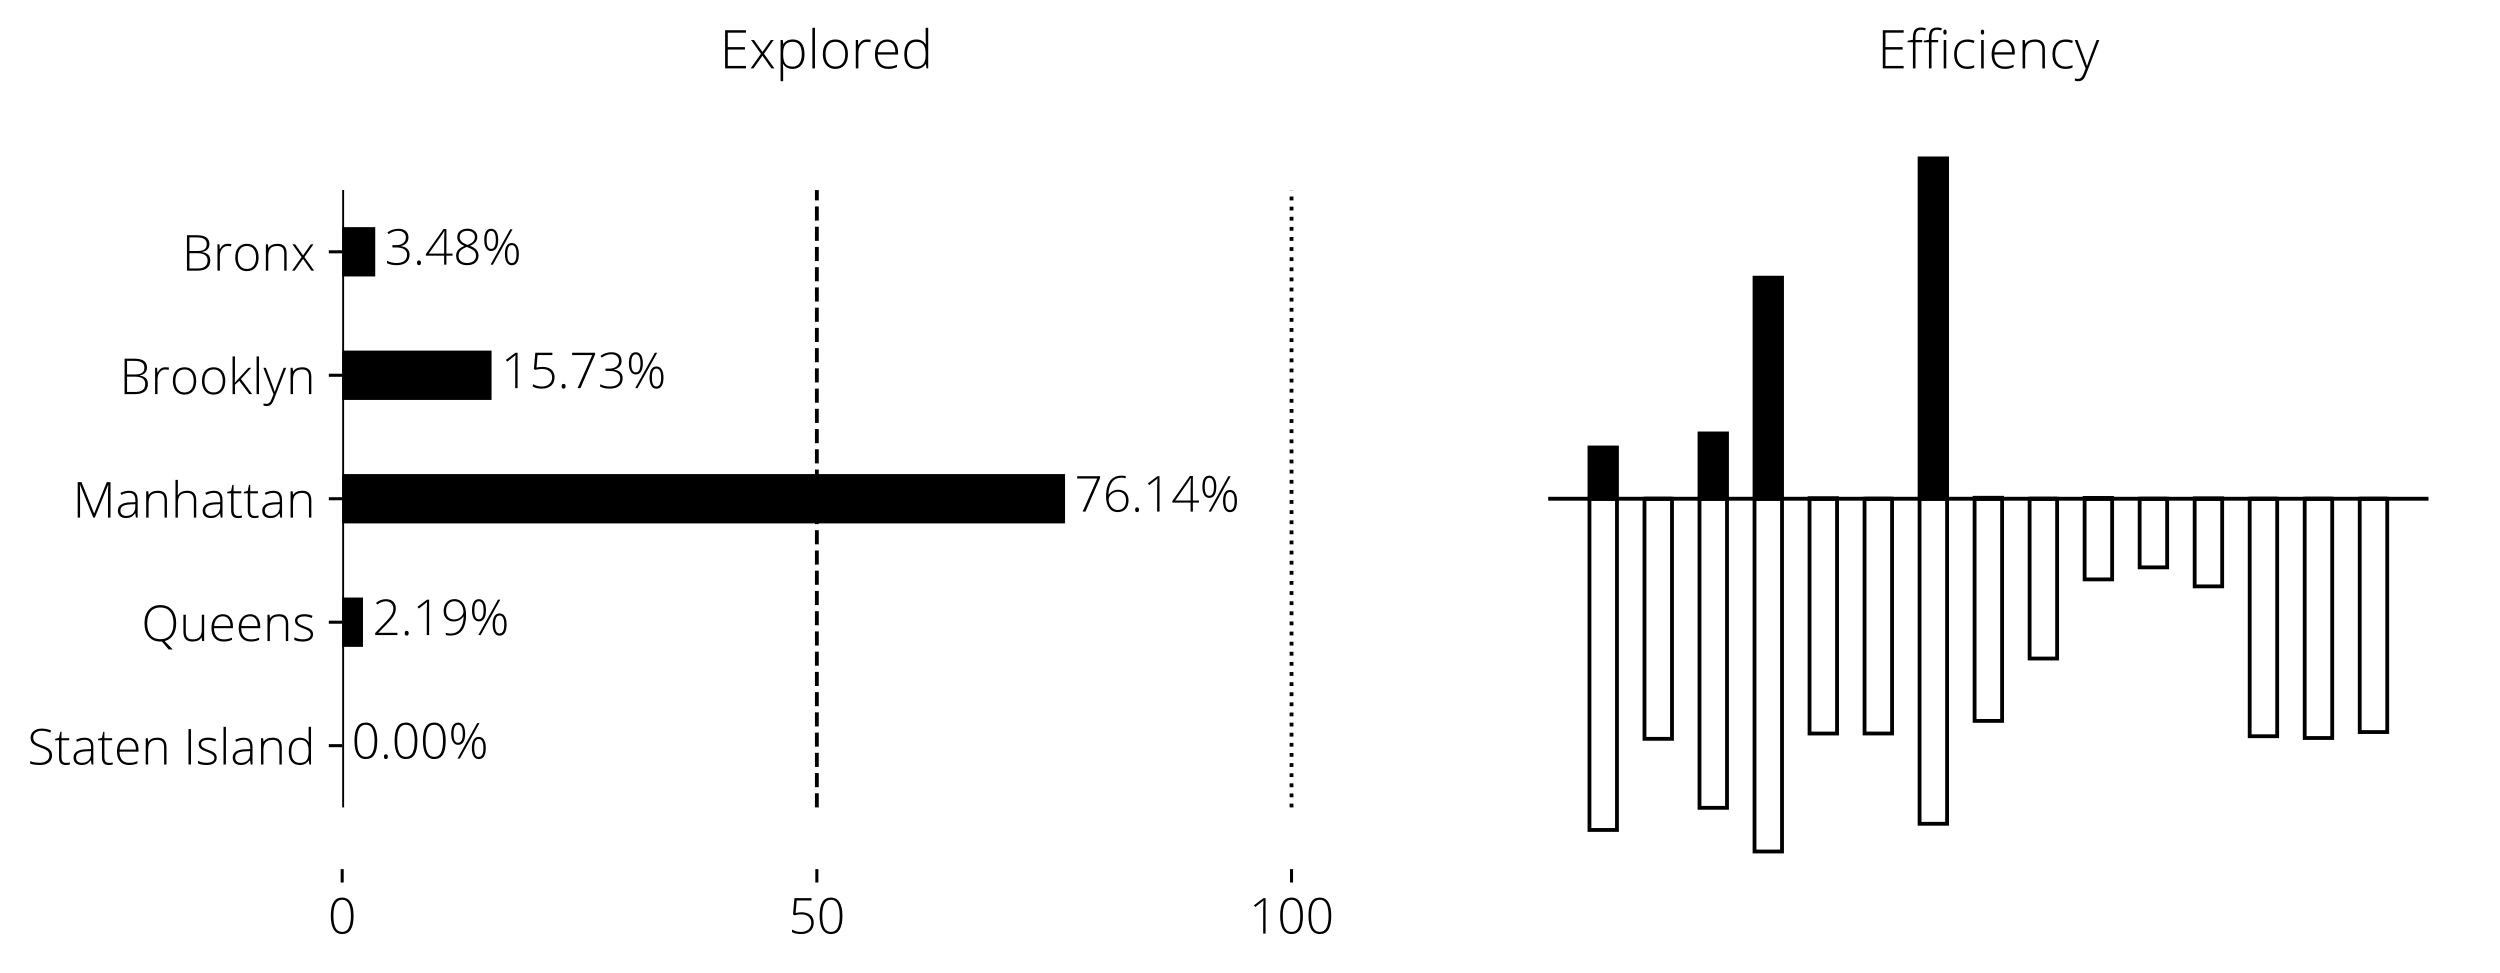
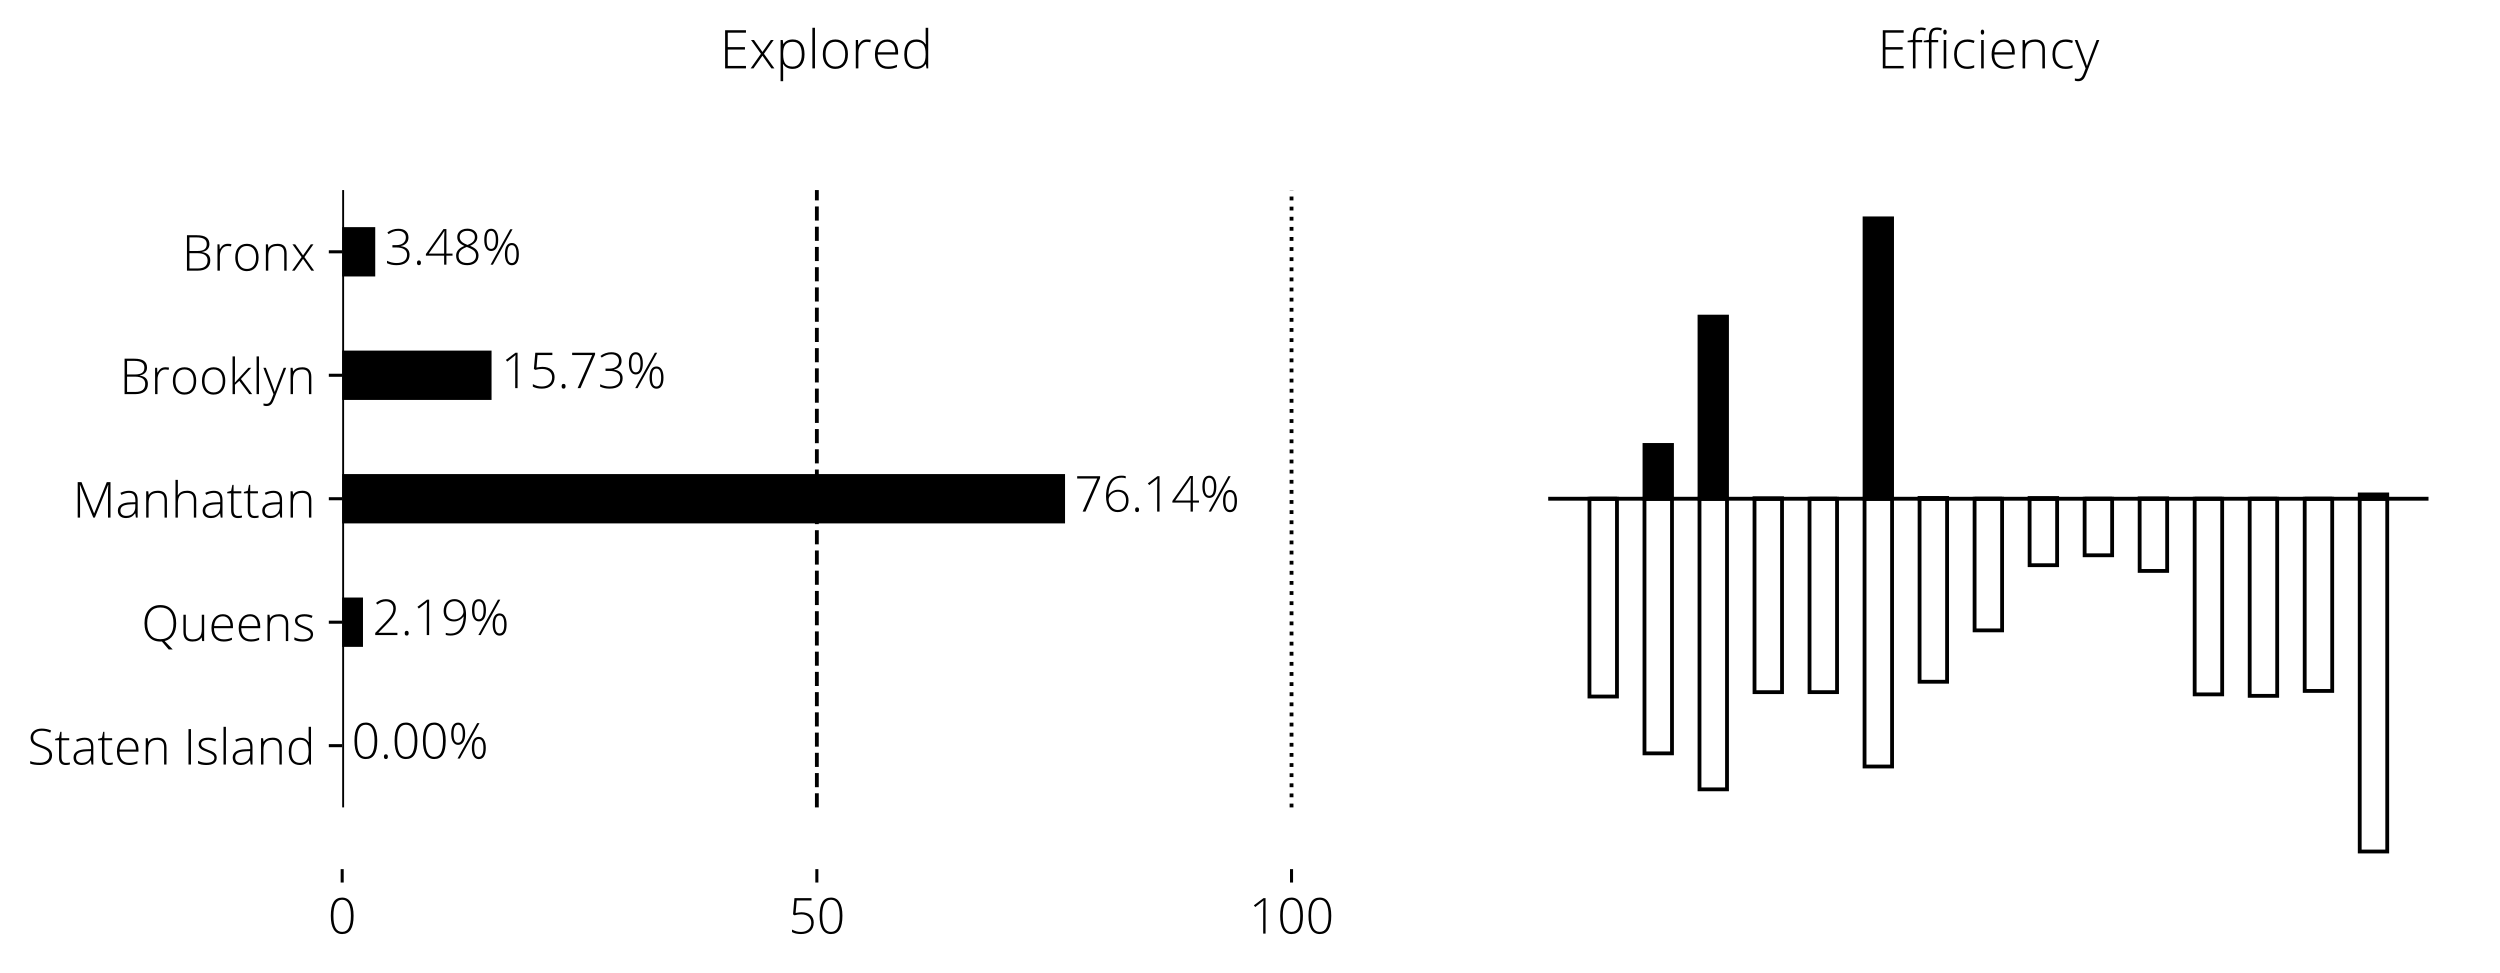
<svg xmlns="http://www.w3.org/2000/svg" xmlns:xlink="http://www.w3.org/1999/xlink" width="654.828pt" height="254.856pt" viewBox="0 0 654.828 254.856" version="1.1">
  <defs>
    <style type="text/css">*{stroke-linejoin: round; stroke-linecap: butt}</style>
  </defs>
  <g id="figure_1">
    <g id="patch_1">
      <path d="M 0 254.856  L 654.828 254.856  L 654.828 0  L 0 0  z " style="fill: #ffffff" />
    </g>
    <g id="axes_1">
      <g id="patch_2">
        <path d="M 89.628 227.654  L 343.265 227.654  L 343.265 33.614  L 89.628 33.614  L 89.628 227.654  z " style="fill: none" />
      </g>
      <g id="patch_3">
-         <path d="M 89.628 201.782  L 89.628 201.782  L 89.628 188.846  L 89.628 188.846  z " clip-path="url(#pf33e9f6928)" />
+         <path d="M 89.628 201.782  L 89.628 201.782  L 89.628 188.846  L 89.628 188.846  z " clip-path="url(#p5cb4df5dbe)" />
      </g>
      <g id="patch_4">
-         <path d="M 89.628 169.442  L 95.077 169.442  L 95.077 156.506  L 89.628 156.506  z " clip-path="url(#pf33e9f6928)" />
+         <path d="M 89.628 169.442  L 95.077 169.442  L 95.077 156.506  L 89.628 156.506  z " clip-path="url(#p5cb4df5dbe)" />
      </g>
      <g id="patch_5">
-         <path d="M 89.628 137.102  L 278.967 137.102  L 278.967 124.166  L 89.628 124.166  z " clip-path="url(#pf33e9f6928)" />
+         <path d="M 89.628 137.102  L 278.967 137.102  L 278.967 124.166  L 89.628 124.166  z " clip-path="url(#p5cb4df5dbe)" />
      </g>
      <g id="patch_6">
-         <path d="M 89.628 104.762  L 128.753 104.762  L 128.753 91.826  L 89.628 91.826  z " clip-path="url(#pf33e9f6928)" />
+         <path d="M 89.628 104.762  L 128.753 104.762  L 128.753 91.826  L 89.628 91.826  z " clip-path="url(#p5cb4df5dbe)" />
      </g>
      <g id="patch_7">
-         <path d="M 89.628 72.422  L 98.287 72.422  L 98.287 59.486  L 89.628 59.486  z " clip-path="url(#pf33e9f6928)" />
+         <path d="M 89.628 72.422  L 98.287 72.422  L 98.287 59.486  L 89.628 59.486  z " clip-path="url(#p5cb4df5dbe)" />
      </g>
      <g id="matplotlib.axis_1">
        <g id="xtick_1">
          <g id="line2d_1">
            <defs>
-               <path id="m679744598c" d="M 0 0  L 0 3.5  " style="stroke: #000000; stroke-width: 0.8" />
+               <path id="md387c7b7ed" d="M 0 0  L 0 3.5  " style="stroke: #000000; stroke-width: 0.8" />
            </defs>
            <g>
-               <use xlink:href="#m679744598c" x="89.628" y="227.654" style="stroke: #000000; stroke-width: 0.8" />
+               <use xlink:href="#md387c7b7ed" x="89.628" y="227.654" style="stroke: #000000; stroke-width: 0.8" />
            </g>
          </g>
          <g id="text_1">
            <g transform="translate(85.91836 244.5322) scale(0.13 -0.13)">
              <defs>
                <path id="OpenSans-Light-30" d="M 3297 2297  Q 3297 1094 2930 515  Q 2563 -63 1819 -63  Q 1103 -63 731 532  Q 359 1128 359 2297  Q 359 3491 720 4066  Q 1081 4641 1819 4641  Q 2541 4641 2919 4045  Q 3297 3450 3297 2297  z M 697 2297  Q 697 1234 975 726  Q 1253 219 1819 219  Q 2409 219 2679 744  Q 2950 1269 2950 2297  Q 2950 3309 2679 3834  Q 2409 4359 1819 4359  Q 1228 4359 962 3834  Q 697 3309 697 2297  z " transform="scale(0.015625)" />
              </defs>
              <use xlink:href="#OpenSans-Light-30" />
            </g>
          </g>
        </g>
        <g id="xtick_2">
          <g id="line2d_2">
            <g>
-               <use xlink:href="#m679744598c" x="213.96" y="227.654" style="stroke: #000000; stroke-width: 0.8" />
+               <use xlink:href="#md387c7b7ed" x="213.96" y="227.654" style="stroke: #000000; stroke-width: 0.8" />
            </g>
          </g>
          <g id="text_2">
            <g transform="translate(206.5398 244.5322) scale(0.13 -0.13)">
              <defs>
                <path id="OpenSans-Light-35" d="M 1678 2747  Q 2409 2747 2829 2394  Q 3250 2041 3250 1422  Q 3250 719 2812 328  Q 2375 -63 1606 -63  Q 1266 -63 959 4  Q 653 72 447 197  L 447 519  Q 784 347 1046 280  Q 1309 213 1606 213  Q 2206 213 2568 530  Q 2931 847 2931 1388  Q 2931 1897 2578 2187  Q 2225 2478 1619 2478  Q 1213 2478 769 2356  L 581 2478  L 763 4569  L 2963 4569  L 2963 4269  L 1056 4269  L 916 2656  Q 1403 2747 1678 2747  z " transform="scale(0.015625)" />
              </defs>
              <use xlink:href="#OpenSans-Light-35" />
              <use xlink:href="#OpenSans-Light-30" x="57.08" />
            </g>
          </g>
        </g>
        <g id="xtick_3">
          <g id="line2d_3">
            <g>
-               <use xlink:href="#m679744598c" x="338.292" y="227.654" style="stroke: #000000; stroke-width: 0.8" />
+               <use xlink:href="#md387c7b7ed" x="338.292" y="227.654" style="stroke: #000000; stroke-width: 0.8" />
            </g>
          </g>
          <g id="text_3">
            <g transform="translate(327.1613 244.5322) scale(0.13 -0.13)">
              <defs>
                <path id="OpenSans-Light-31" d="M 2131 0  L 1825 0  L 1825 3328  Q 1825 3781 1863 4269  Q 1816 4222 1766 4178  Q 1716 4134 800 3419  L 622 3641  L 1863 4569  L 2131 4569  L 2131 0  z " transform="scale(0.015625)" />
              </defs>
              <use xlink:href="#OpenSans-Light-31" />
              <use xlink:href="#OpenSans-Light-30" x="57.08" />
              <use xlink:href="#OpenSans-Light-30" x="114.16" />
            </g>
          </g>
        </g>
      </g>
      <g id="matplotlib.axis_2">
        <g id="ytick_1">
          <g id="line2d_4">
            <defs>
-               <path id="mff5d3ecbd9" d="M 0 0  L -3.5 0  " style="stroke: #000000; stroke-width: 0.8" />
+               <path id="mfc393bc6d7" d="M 0 0  L -3.5 0  " style="stroke: #000000; stroke-width: 0.8" />
            </defs>
            <g>
-               <use xlink:href="#mff5d3ecbd9" x="89.628" y="195.314" style="stroke: #000000; stroke-width: 0.8" />
+               <use xlink:href="#mfc393bc6d7" x="89.628" y="195.314" style="stroke: #000000; stroke-width: 0.8" />
            </g>
          </g>
          <g id="text_4">
            <g transform="translate(7.2 200.2532) scale(0.13 -0.13)">
              <defs>
                <path id="OpenSans-Light-53" d="M 3169 1178  Q 3169 606 2748 271  Q 2328 -63 1631 -63  Q 794 -63 347 122  L 347 441  Q 841 231 1606 231  Q 2169 231 2498 489  Q 2828 747 2828 1166  Q 2828 1425 2718 1595  Q 2609 1766 2362 1906  Q 2116 2047 1638 2209  Q 938 2450 670 2729  Q 403 3009 403 3475  Q 403 3988 804 4311  Q 1206 4634 1838 4634  Q 2481 4634 3047 4391  L 2931 4116  Q 2363 4353 1844 4353  Q 1338 4353 1038 4118  Q 738 3884 738 3481  Q 738 3228 830 3065  Q 922 2903 1131 2773  Q 1341 2644 1850 2463  Q 2384 2278 2653 2104  Q 2922 1931 3045 1711  Q 3169 1491 3169 1178  z " transform="scale(0.015625)" />
                <path id="OpenSans-Light-74" d="M 1466 213  Q 1759 213 1978 263  L 1978 13  Q 1753 -63 1459 -63  Q 1009 -63 795 178  Q 581 419 581 934  L 581 3128  L 78 3128  L 78 3309  L 581 3450  L 738 4219  L 897 4219  L 897 3397  L 1894 3397  L 1894 3128  L 897 3128  L 897 978  Q 897 588 1034 400  Q 1172 213 1466 213  z " transform="scale(0.015625)" />
                <path id="OpenSans-Light-61" d="M 2631 0  L 2553 538  L 2528 538  Q 2272 209 2001 73  Q 1731 -63 1363 -63  Q 863 -63 584 193  Q 306 450 306 903  Q 306 1400 720 1675  Q 1134 1950 1919 1966  L 2566 1984  L 2566 2209  Q 2566 2694 2369 2941  Q 2172 3188 1734 3188  Q 1263 3188 756 2925  L 641 3194  Q 1200 3456 1747 3456  Q 2306 3456 2582 3165  Q 2859 2875 2859 2259  L 2859 0  L 2631 0  z M 1381 219  Q 1925 219 2239 530  Q 2553 841 2553 1394  L 2553 1728  L 1959 1703  Q 1244 1669 939 1480  Q 634 1291 634 891  Q 634 572 829 395  Q 1025 219 1381 219  z " transform="scale(0.015625)" />
                <path id="OpenSans-Light-65" d="M 1941 -63  Q 1200 -63 786 393  Q 372 850 372 1672  Q 372 2484 772 2973  Q 1172 3463 1850 3463  Q 2450 3463 2797 3044  Q 3144 2625 3144 1906  L 3144 1656  L 697 1656  Q 703 956 1023 587  Q 1344 219 1941 219  Q 2231 219 2451 259  Q 2672 300 3009 434  L 3009 153  Q 2722 28 2478 -17  Q 2234 -63 1941 -63  z M 1850 3188  Q 1359 3188 1062 2864  Q 766 2541 716 1931  L 2816 1931  Q 2816 2522 2559 2855  Q 2303 3188 1850 3188  z " transform="scale(0.015625)" />
                <path id="OpenSans-Light-6e" d="M 2938 0  L 2938 2203  Q 2938 2716 2722 2948  Q 2506 3181 2053 3181  Q 1444 3181 1161 2873  Q 878 2566 878 1875  L 878 0  L 569 0  L 569 3397  L 831 3397  L 891 2931  L 909 2931  Q 1241 3463 2088 3463  Q 3244 3463 3244 2222  L 3244 0  L 2938 0  z " transform="scale(0.015625)" />
                <path id="OpenSans-Light-20" transform="scale(0.015625)" />
                <path id="OpenSans-Light-49" d="M 647 0  L 647 4569  L 966 4569  L 966 0  L 647 0  z " transform="scale(0.015625)" />
                <path id="OpenSans-Light-73" d="M 2675 884  Q 2675 428 2328 182  Q 1981 -63 1344 -63  Q 663 -63 263 147  L 263 481  Q 775 225 1344 225  Q 1847 225 2108 392  Q 2369 559 2369 838  Q 2369 1094 2161 1269  Q 1953 1444 1478 1613  Q 969 1797 762 1930  Q 556 2063 451 2230  Q 347 2397 347 2638  Q 347 3019 667 3241  Q 988 3463 1563 3463  Q 2113 3463 2606 3256  L 2491 2975  Q 1991 3181 1563 3181  Q 1147 3181 903 3043  Q 659 2906 659 2663  Q 659 2397 848 2237  Q 1038 2078 1588 1881  Q 2047 1716 2256 1583  Q 2466 1450 2570 1281  Q 2675 1113 2675 884  z " transform="scale(0.015625)" />
                <path id="OpenSans-Light-6c" d="M 878 0  L 569 0  L 569 4863  L 878 4863  L 878 0  z " transform="scale(0.015625)" />
                <path id="OpenSans-Light-64" d="M 1813 3463  Q 2181 3463 2450 3328  Q 2719 3194 2931 2869  L 2950 2869  Q 2931 3263 2931 3641  L 2931 4863  L 3238 4863  L 3238 0  L 3034 0  L 2956 519  L 2931 519  Q 2544 -63 1819 -63  Q 1116 -63 744 375  Q 372 813 372 1650  Q 372 2531 740 2997  Q 1109 3463 1813 3463  z M 1813 3181  Q 1256 3181 976 2790  Q 697 2400 697 1656  Q 697 213 1819 213  Q 2394 213 2662 547  Q 2931 881 2931 1650  L 2931 1703  Q 2931 2491 2667 2836  Q 2403 3181 1813 3181  z " transform="scale(0.015625)" />
              </defs>
              <use xlink:href="#OpenSans-Light-53" />
              <use xlink:href="#OpenSans-Light-74" x="54.492" />
              <use xlink:href="#OpenSans-Light-61" x="87.988" />
              <use xlink:href="#OpenSans-Light-74" x="140.967" />
              <use xlink:href="#OpenSans-Light-65" x="174.463" />
              <use xlink:href="#OpenSans-Light-6e" x="229.346" />
              <use xlink:href="#OpenSans-Light-20" x="288.33" />
              <use xlink:href="#OpenSans-Light-49" x="314.307" />
              <use xlink:href="#OpenSans-Light-73" x="339.502" />
              <use xlink:href="#OpenSans-Light-6c" x="386.084" />
              <use xlink:href="#OpenSans-Light-61" x="408.691" />
              <use xlink:href="#OpenSans-Light-6e" x="461.67" />
              <use xlink:href="#OpenSans-Light-64" x="520.654" />
            </g>
          </g>
        </g>
        <g id="ytick_2">
          <g id="line2d_5">
            <g>
-               <use xlink:href="#mff5d3ecbd9" x="89.628" y="162.974" style="stroke: #000000; stroke-width: 0.8" />
+               <use xlink:href="#mfc393bc6d7" x="89.628" y="162.974" style="stroke: #000000; stroke-width: 0.8" />
            </g>
          </g>
          <g id="text_5">
            <g transform="translate(37.03094 167.9132) scale(0.13 -0.13)">
              <defs>
                <path id="OpenSans-Light-51" d="M 4488 2291  Q 4488 1372 4094 770  Q 3700 169 3003 0  L 4044 -1088  L 3525 -1088  L 2644 -56  L 2541 -63  L 2444 -63  Q 1491 -63 947 570  Q 403 1203 403 2297  Q 403 3388 951 4014  Q 1500 4641 2450 4641  Q 3406 4641 3947 4011  Q 4488 3381 4488 2291  z M 750 2291  Q 750 1309 1187 773  Q 1625 238 2444 238  Q 3269 238 3705 769  Q 4141 1300 4141 2291  Q 4141 3278 3705 3804  Q 3269 4331 2450 4331  Q 1634 4331 1192 3800  Q 750 3269 750 2291  z " transform="scale(0.015625)" />
                <path id="OpenSans-Light-75" d="M 838 3397  L 838 1197  Q 838 684 1053 451  Q 1269 219 1722 219  Q 2328 219 2614 525  Q 2900 831 2900 1522  L 2900 3397  L 3206 3397  L 3206 0  L 2944 0  L 2888 469  L 2869 469  Q 2538 -63 1691 -63  Q 531 -63 531 1178  L 531 3397  L 838 3397  z " transform="scale(0.015625)" />
              </defs>
              <use xlink:href="#OpenSans-Light-51" />
              <use xlink:href="#OpenSans-Light-75" x="76.416" />
              <use xlink:href="#OpenSans-Light-65" x="135.4" />
              <use xlink:href="#OpenSans-Light-65" x="190.283" />
              <use xlink:href="#OpenSans-Light-6e" x="245.166" />
              <use xlink:href="#OpenSans-Light-73" x="304.15" />
            </g>
          </g>
        </g>
        <g id="ytick_3">
          <g id="line2d_6">
            <g>
-               <use xlink:href="#mff5d3ecbd9" x="89.628" y="130.634" style="stroke: #000000; stroke-width: 0.8" />
+               <use xlink:href="#mfc393bc6d7" x="89.628" y="130.634" style="stroke: #000000; stroke-width: 0.8" />
            </g>
          </g>
          <g id="text_6">
            <g transform="translate(19.03406 135.5732) scale(0.13 -0.13)">
              <defs>
                <path id="OpenSans-Light-4d" d="M 2656 0  L 953 4219  L 928 4219  Q 953 3831 953 3425  L 953 0  L 647 0  L 647 4569  L 1141 4569  L 2759 550  L 2778 550  L 4397 4569  L 4878 4569  L 4878 0  L 4556 0  L 4556 3463  Q 4556 3825 4594 4213  L 4569 4213  L 2859 0  L 2656 0  z " transform="scale(0.015625)" />
                <path id="OpenSans-Light-68" d="M 2938 0  L 2938 2203  Q 2938 2716 2722 2948  Q 2506 3181 2053 3181  Q 1444 3181 1161 2873  Q 878 2566 878 1875  L 878 0  L 569 0  L 569 4863  L 878 4863  L 878 3316  L 863 2881  L 884 2881  Q 1075 3188 1365 3325  Q 1656 3463 2088 3463  Q 3244 3463 3244 2222  L 3244 0  L 2938 0  z " transform="scale(0.015625)" />
              </defs>
              <use xlink:href="#OpenSans-Light-4d" />
              <use xlink:href="#OpenSans-Light-61" x="86.279" />
              <use xlink:href="#OpenSans-Light-6e" x="139.258" />
              <use xlink:href="#OpenSans-Light-68" x="198.242" />
              <use xlink:href="#OpenSans-Light-61" x="257.227" />
              <use xlink:href="#OpenSans-Light-74" x="310.205" />
              <use xlink:href="#OpenSans-Light-74" x="343.701" />
              <use xlink:href="#OpenSans-Light-61" x="377.197" />
              <use xlink:href="#OpenSans-Light-6e" x="430.176" />
            </g>
          </g>
        </g>
        <g id="ytick_4">
          <g id="line2d_7">
            <g>
-               <use xlink:href="#mff5d3ecbd9" x="89.628" y="98.294" style="stroke: #000000; stroke-width: 0.8" />
+               <use xlink:href="#mfc393bc6d7" x="89.628" y="98.294" style="stroke: #000000; stroke-width: 0.8" />
            </g>
          </g>
          <g id="text_7">
            <g transform="translate(31.31703 103.2332) scale(0.13 -0.13)">
              <defs>
                <path id="OpenSans-Light-42" d="M 647 4569  L 1900 4569  Q 2747 4569 3144 4281  Q 3541 3994 3541 3413  Q 3541 3016 3298 2752  Q 3056 2488 2591 2413  L 2591 2394  Q 3138 2313 3395 2048  Q 3653 1784 3653 1313  Q 3653 681 3234 340  Q 2816 0 2047 0  L 647 0  L 647 4569  z M 966 2534  L 1972 2534  Q 2616 2534 2908 2748  Q 3200 2963 3200 3419  Q 3200 3875 2870 4081  Q 2541 4288 1888 4288  L 966 4288  L 966 2534  z M 966 2253  L 966 281  L 2041 281  Q 3309 281 3309 1313  Q 3309 2253 1972 2253  L 966 2253  z " transform="scale(0.015625)" />
                <path id="OpenSans-Light-72" d="M 1906 3463  Q 2122 3463 2369 3419  L 2309 3122  Q 2097 3175 1869 3175  Q 1434 3175 1156 2806  Q 878 2438 878 1875  L 878 0  L 569 0  L 569 3397  L 831 3397  L 863 2784  L 884 2784  Q 1094 3159 1331 3311  Q 1569 3463 1906 3463  z " transform="scale(0.015625)" />
                <path id="OpenSans-Light-6f" d="M 3378 1703  Q 3378 872 2975 404  Q 2572 -63 1863 -63  Q 1416 -63 1075 153  Q 734 369 553 772  Q 372 1175 372 1703  Q 372 2534 775 2998  Q 1178 3463 1881 3463  Q 2581 3463 2979 2992  Q 3378 2522 3378 1703  z M 697 1703  Q 697 1003 1005 611  Q 1313 219 1875 219  Q 2438 219 2745 611  Q 3053 1003 3053 1703  Q 3053 2406 2742 2793  Q 2431 3181 1869 3181  Q 1306 3181 1001 2795  Q 697 2409 697 1703  z " transform="scale(0.015625)" />
                <path id="OpenSans-Light-6b" d="M 872 1491  L 2606 3397  L 2981 3397  L 1644 1947  L 3097 0  L 2725 0  L 1434 1716  L 878 1209  L 878 0  L 569 0  L 569 4863  L 878 4863  L 878 2425  L 856 1491  L 872 1491  z " transform="scale(0.015625)" />
                <path id="OpenSans-Light-79" d="M 0 3397  L 319 3397  L 1038 1491  Q 1366 613 1453 306  L 1472 306  Q 1603 709 1900 1509  L 2619 3397  L 2938 3397  L 1416 -550  Q 1231 -1031 1106 -1200  Q 981 -1369 814 -1453  Q 647 -1538 409 -1538  Q 231 -1538 13 -1472  L 13 -1203  Q 194 -1253 403 -1253  Q 563 -1253 684 -1178  Q 806 -1103 904 -945  Q 1003 -788 1133 -445  Q 1263 -103 1300 0  L 0 3397  z " transform="scale(0.015625)" />
              </defs>
              <use xlink:href="#OpenSans-Light-42" />
              <use xlink:href="#OpenSans-Light-72" x="62.695" />
              <use xlink:href="#OpenSans-Light-6f" x="101.611" />
              <use xlink:href="#OpenSans-Light-6f" x="160.205" />
              <use xlink:href="#OpenSans-Light-6b" x="218.799" />
              <use xlink:href="#OpenSans-Light-6c" x="267.188" />
              <use xlink:href="#OpenSans-Light-79" x="289.795" />
              <use xlink:href="#OpenSans-Light-6e" x="335.693" />
            </g>
          </g>
        </g>
        <g id="ytick_5">
          <g id="line2d_8">
            <g>
-               <use xlink:href="#mff5d3ecbd9" x="89.628" y="65.954" style="stroke: #000000; stroke-width: 0.8" />
+               <use xlink:href="#mfc393bc6d7" x="89.628" y="65.954" style="stroke: #000000; stroke-width: 0.8" />
            </g>
          </g>
          <g id="text_8">
            <g transform="translate(47.65641 70.89317) scale(0.13 -0.13)">
              <defs>
                <path id="OpenSans-Light-78" d="M 1403 1747  L 219 3397  L 575 3397  L 1588 1966  L 2591 3397  L 2931 3397  L 1766 1747  L 3016 0  L 2656 0  L 1588 1516  L 513 0  L 172 0  L 1403 1747  z " transform="scale(0.015625)" />
              </defs>
              <use xlink:href="#OpenSans-Light-42" />
              <use xlink:href="#OpenSans-Light-72" x="62.695" />
              <use xlink:href="#OpenSans-Light-6f" x="101.611" />
              <use xlink:href="#OpenSans-Light-6e" x="160.205" />
              <use xlink:href="#OpenSans-Light-78" x="219.189" />
            </g>
          </g>
        </g>
      </g>
      <g id="LineCollection_1">
-         <path d="M 89.628 211.484  L 89.628 49.784  " clip-path="url(#pf33e9f6928)" style="fill: none; stroke: #000000" />
+         <path d="M 89.628 211.484  L 89.628 49.784  " clip-path="url(#p5cb4df5dbe)" style="fill: none; stroke: #000000" />
      </g>
      <g id="LineCollection_2">
-         <path d="M 213.96 211.484  L 213.96 49.784  " clip-path="url(#pf33e9f6928)" style="fill: none; stroke-dasharray: 3.7,1.6; stroke-dashoffset: 0; stroke: #000000" />
+         <path d="M 213.96 211.484  L 213.96 49.784  " clip-path="url(#p5cb4df5dbe)" style="fill: none; stroke-dasharray: 3.7,1.6; stroke-dashoffset: 0; stroke: #000000" />
      </g>
      <g id="LineCollection_3">
-         <path d="M 338.292 211.484  L 338.292 49.784  " clip-path="url(#pf33e9f6928)" style="fill: none; stroke-dasharray: 1,1.65; stroke-dashoffset: 0; stroke: #000000" />
+         <path d="M 338.292 211.484  L 338.292 49.784  " clip-path="url(#p5cb4df5dbe)" style="fill: none; stroke-dasharray: 1,1.65; stroke-dashoffset: 0; stroke: #000000" />
      </g>
      <g id="text_9">
        <g transform="translate(92.11507 198.6911) scale(0.13 -0.13)">
          <defs>
            <path id="OpenSans-Light-2e" d="M 506 244  Q 506 550 756 550  Q 1013 550 1013 244  Q 1013 -63 756 -63  Q 506 -63 506 244  z " transform="scale(0.015625)" />
            <path id="OpenSans-Light-25" d="M 659 3206  Q 659 2625 800 2333  Q 941 2041 1241 2041  Q 1844 2041 1844 3206  Q 1844 3781 1689 4070  Q 1534 4359 1241 4359  Q 941 4359 800 4070  Q 659 3781 659 3206  z M 2150 3206  Q 2150 2500 1915 2133  Q 1681 1766 1241 1766  Q 825 1766 589 2142  Q 353 2519 353 3206  Q 353 3903 578 4268  Q 803 4634 1241 4634  Q 1675 4634 1912 4257  Q 2150 3881 2150 3206  z M 3322 1369  Q 3322 791 3462 502  Q 3603 213 3903 213  Q 4506 213 4506 1369  Q 4506 2522 3903 2522  Q 3603 2522 3462 2236  Q 3322 1950 3322 1369  z M 4813 1369  Q 4813 663 4581 295  Q 4350 -72 3909 -72  Q 3484 -72 3250 308  Q 3016 688 3016 1369  Q 3016 2072 3245 2434  Q 3475 2797 3909 2797  Q 4338 2797 4575 2422  Q 4813 2047 4813 1369  z M 4000 4569  L 1466 0  L 1166 0  L 3700 4569  L 4000 4569  z " transform="scale(0.015625)" />
          </defs>
          <use xlink:href="#OpenSans-Light-30" />
          <use xlink:href="#OpenSans-Light-2e" x="57.08" />
          <use xlink:href="#OpenSans-Light-30" x="80.859" />
          <use xlink:href="#OpenSans-Light-30" x="137.939" />
          <use xlink:href="#OpenSans-Light-25" x="195.02" />
        </g>
      </g>
      <g id="text_10">
        <g transform="translate(97.5641 166.3511) scale(0.13 -0.13)">
          <defs>
            <path id="OpenSans-Light-32" d="M 3213 0  L 353 0  L 353 275  L 1569 1544  Q 2081 2075 2287 2356  Q 2494 2638 2591 2894  Q 2688 3150 2688 3431  Q 2688 3841 2419 4097  Q 2150 4353 1722 4353  Q 1150 4353 628 3938  L 459 4153  Q 1031 4634 1728 4634  Q 2325 4634 2667 4315  Q 3009 3997 3009 3438  Q 3009 2984 2779 2561  Q 2550 2138 1941 1516  L 769 313  L 769 300  L 3213 300  L 3213 0  z " transform="scale(0.015625)" />
            <path id="OpenSans-Light-39" d="M 3238 2631  Q 3238 1731 3002 1125  Q 2766 519 2314 228  Q 1863 -63 1222 -63  Q 897 -63 622 19  L 622 288  Q 756 244 945 220  Q 1134 197 1234 197  Q 2006 197 2443 755  Q 2881 1313 2931 2381  L 2894 2381  Q 2666 2081 2350 1920  Q 2034 1759 1691 1759  Q 1056 1759 701 2109  Q 347 2459 347 3103  Q 347 3791 736 4216  Q 1125 4641 1747 4641  Q 2197 4641 2534 4405  Q 2872 4169 3055 3712  Q 3238 3256 3238 2631  z M 1747 4366  Q 1253 4366 959 4033  Q 666 3700 666 3122  Q 666 2578 937 2297  Q 1209 2016 1716 2016  Q 2031 2016 2304 2156  Q 2578 2297 2739 2530  Q 2900 2763 2900 3003  Q 2900 3369 2754 3687  Q 2609 4006 2348 4186  Q 2088 4366 1747 4366  z " transform="scale(0.015625)" />
          </defs>
          <use xlink:href="#OpenSans-Light-32" />
          <use xlink:href="#OpenSans-Light-2e" x="57.08" />
          <use xlink:href="#OpenSans-Light-31" x="80.859" />
          <use xlink:href="#OpenSans-Light-39" x="137.939" />
          <use xlink:href="#OpenSans-Light-25" x="195.02" />
        </g>
      </g>
      <g id="text_11">
        <g transform="translate(281.4537 134.0111) scale(0.13 -0.13)">
          <defs>
            <path id="OpenSans-Light-37" d="M 1044 0  L 2925 4269  L 341 4269  L 341 4569  L 3297 4569  L 3297 4341  L 1409 0  L 1044 0  z " transform="scale(0.015625)" />
            <path id="OpenSans-Light-36" d="M 409 1947  Q 409 2838 651 3445  Q 894 4053 1339 4347  Q 1784 4641 2413 4641  Q 2706 4641 2950 4569  L 2950 4294  Q 2722 4378 2400 4378  Q 1628 4378 1198 3822  Q 769 3266 716 2203  L 756 2203  Q 994 2509 1300 2665  Q 1606 2822 1947 2822  Q 2588 2822 2948 2456  Q 3309 2091 3309 1447  Q 3309 747 2929 342  Q 2550 -63 1906 -63  Q 1213 -63 811 467  Q 409 997 409 1947  z M 1906 213  Q 2419 213 2703 534  Q 2988 856 2988 1453  Q 2988 1978 2706 2272  Q 2425 2566 1941 2566  Q 1622 2566 1348 2425  Q 1075 2284 912 2051  Q 750 1819 750 1575  Q 750 1228 904 908  Q 1059 588 1323 400  Q 1588 213 1906 213  z " transform="scale(0.015625)" />
            <path id="OpenSans-Light-34" d="M 3566 1166  L 2778 1166  L 2778 0  L 2484 0  L 2484 1166  L 134 1166  L 134 1375  L 2400 4594  L 2778 4594  L 2778 1434  L 3566 1434  L 3566 1166  z M 2484 1434  L 2484 2741  Q 2484 3684 2528 4325  L 2503 4325  Q 2441 4209 2119 3738  L 506 1434  L 2484 1434  z " transform="scale(0.015625)" />
          </defs>
          <use xlink:href="#OpenSans-Light-37" />
          <use xlink:href="#OpenSans-Light-36" x="57.08" />
          <use xlink:href="#OpenSans-Light-2e" x="114.16" />
          <use xlink:href="#OpenSans-Light-31" x="137.939" />
          <use xlink:href="#OpenSans-Light-34" x="195.02" />
          <use xlink:href="#OpenSans-Light-25" x="252.1" />
        </g>
      </g>
      <g id="text_12">
        <g transform="translate(131.2399 101.6711) scale(0.13 -0.13)">
          <defs>
            <path id="OpenSans-Light-33" d="M 3059 3494  Q 3059 3069 2792 2778  Q 2525 2488 2075 2406  L 2075 2388  Q 2625 2319 2912 2037  Q 3200 1756 3200 1281  Q 3200 641 2764 289  Q 2328 -63 1509 -63  Q 813 -63 294 197  L 294 506  Q 556 369 882 291  Q 1209 213 1497 213  Q 2188 213 2534 492  Q 2881 772 2881 1281  Q 2881 1734 2526 1978  Q 2172 2222 1484 2222  L 991 2222  L 991 2522  L 1491 2522  Q 2059 2522 2392 2792  Q 2725 3063 2725 3525  Q 2725 3906 2454 4136  Q 2184 4366 1747 4366  Q 1406 4366 1125 4270  Q 844 4175 494 3944  L 341 4153  Q 606 4375 981 4504  Q 1356 4634 1741 4634  Q 2372 4634 2715 4336  Q 3059 4038 3059 3494  z " transform="scale(0.015625)" />
          </defs>
          <use xlink:href="#OpenSans-Light-31" />
          <use xlink:href="#OpenSans-Light-35" x="57.08" />
          <use xlink:href="#OpenSans-Light-2e" x="114.16" />
          <use xlink:href="#OpenSans-Light-37" x="137.939" />
          <use xlink:href="#OpenSans-Light-33" x="195.02" />
          <use xlink:href="#OpenSans-Light-25" x="252.1" />
        </g>
      </g>
      <g id="text_13">
        <g transform="translate(100.7736 69.33114) scale(0.13 -0.13)">
          <defs>
            <path id="OpenSans-Light-38" d="M 1819 4647  Q 2400 4647 2754 4350  Q 3109 4053 3109 3547  Q 3109 3197 2889 2928  Q 2669 2659 2175 2431  Q 2775 2184 3019 1890  Q 3263 1597 3263 1178  Q 3263 613 2867 275  Q 2472 -63 1806 -63  Q 1116 -63 747 253  Q 378 569 378 1172  Q 378 1581 637 1890  Q 897 2200 1441 2419  Q 938 2656 731 2920  Q 525 3184 525 3553  Q 525 3881 690 4129  Q 856 4378 1154 4512  Q 1453 4647 1819 4647  z M 697 1125  Q 697 694 989 456  Q 1281 219 1806 219  Q 2319 219 2631 470  Q 2944 722 2944 1153  Q 2944 1541 2698 1783  Q 2453 2025 1753 2291  Q 1178 2069 937 1800  Q 697 1531 697 1125  z M 1813 4366  Q 1372 4366 1105 4148  Q 838 3931 838 3553  Q 838 3334 936 3167  Q 1034 3000 1220 2864  Q 1406 2728 1844 2547  Q 2353 2744 2575 2981  Q 2797 3219 2797 3553  Q 2797 3928 2533 4147  Q 2269 4366 1813 4366  z " transform="scale(0.015625)" />
          </defs>
          <use xlink:href="#OpenSans-Light-33" />
          <use xlink:href="#OpenSans-Light-2e" x="57.08" />
          <use xlink:href="#OpenSans-Light-34" x="80.859" />
          <use xlink:href="#OpenSans-Light-38" x="137.939" />
          <use xlink:href="#OpenSans-Light-25" x="195.02" />
        </g>
      </g>
      <g id="text_14">
        <g transform="translate(188.5144 17.91219) scale(0.14 -0.14)">
          <defs>
            <path id="OpenSans-Light-45" d="M 3144 0  L 647 0  L 647 4569  L 3144 4569  L 3144 4275  L 966 4275  L 966 2547  L 3022 2547  L 3022 2253  L 966 2253  L 966 294  L 3144 294  L 3144 0  z " transform="scale(0.015625)" />
            <path id="OpenSans-Light-70" d="M 2022 -63  Q 1238 -63 878 525  L 856 525  L 866 263  Q 878 31 878 -244  L 878 -1538  L 569 -1538  L 569 3397  L 831 3397  L 891 2913  L 909 2913  Q 1259 3463 2028 3463  Q 2716 3463 3077 3011  Q 3438 2559 3438 1697  Q 3438 859 3058 398  Q 2678 -63 2022 -63  z M 2016 213  Q 2538 213 2823 600  Q 3109 988 3109 1684  Q 3109 3181 2028 3181  Q 1434 3181 1156 2854  Q 878 2528 878 1791  L 878 1691  Q 878 894 1145 553  Q 1413 213 2016 213  z " transform="scale(0.015625)" />
          </defs>
          <use xlink:href="#OpenSans-Light-45" />
          <use xlink:href="#OpenSans-Light-78" x="55.176" />
          <use xlink:href="#OpenSans-Light-70" x="104.98" />
          <use xlink:href="#OpenSans-Light-6c" x="164.502" />
          <use xlink:href="#OpenSans-Light-6f" x="187.109" />
          <use xlink:href="#OpenSans-Light-72" x="245.703" />
          <use xlink:href="#OpenSans-Light-65" x="284.619" />
          <use xlink:href="#OpenSans-Light-64" x="339.502" />
        </g>
      </g>
    </g>
    <g id="axes_2">
      <g id="patch_8">
-         <path d="M 416.329 130.634  L 423.535 130.634  L 423.535 117.21  L 416.329 117.21  z " clip-path="url(#p26b6051c6c)" style="stroke: #000000; stroke-linejoin: miter" />
+         <path d="M 416.329 130.634  L 423.535 130.634  L 423.535 130.634  L 416.329 130.634  z " clip-path="url(#p9c70245540)" style="stroke: #000000; stroke-linejoin: miter" />
      </g>
      <g id="patch_9">
-         <path d="M 430.741 130.634  L 437.946 130.634  L 437.946 130.634  L 430.741 130.634  z " clip-path="url(#p26b6051c6c)" style="stroke: #000000; stroke-linejoin: miter" />
+         <path d="M 430.741 130.634  L 437.946 130.634  L 437.946 116.545  L 430.741 116.545  z " clip-path="url(#p9c70245540)" style="stroke: #000000; stroke-linejoin: miter" />
      </g>
      <g id="patch_10">
-         <path d="M 445.152 130.634  L 452.357 130.634  L 452.357 113.531  L 445.152 113.531  z " clip-path="url(#p26b6051c6c)" style="stroke: #000000; stroke-linejoin: miter" />
+         <path d="M 445.152 130.634  L 452.357 130.634  L 452.357 82.932  L 445.152 82.932  z " clip-path="url(#p9c70245540)" style="stroke: #000000; stroke-linejoin: miter" />
      </g>
      <g id="patch_11">
-         <path d="M 459.563 130.634  L 466.768 130.634  L 466.768 72.73  L 459.563 72.73  z " clip-path="url(#p26b6051c6c)" style="stroke: #000000; stroke-linejoin: miter" />
+         <path d="M 459.563 130.634  L 466.768 130.634  L 466.768 130.531  L 459.563 130.531  z " clip-path="url(#p9c70245540)" style="stroke: #000000; stroke-linejoin: miter" />
      </g>
      <g id="patch_12">
-         <path d="M 473.974 130.634  L 481.18 130.634  L 481.18 130.509  L 473.974 130.509  z " clip-path="url(#p26b6051c6c)" style="stroke: #000000; stroke-linejoin: miter" />
+         <path d="M 473.974 130.634  L 481.18 130.634  L 481.18 130.634  L 473.974 130.634  z " clip-path="url(#p9c70245540)" style="stroke: #000000; stroke-linejoin: miter" />
      </g>
      <g id="patch_13">
-         <path d="M 488.385 130.634  L 495.591 130.634  L 495.591 130.634  L 488.385 130.634  z " clip-path="url(#p26b6051c6c)" style="stroke: #000000; stroke-linejoin: miter" />
+         <path d="M 488.385 130.634  L 495.591 130.634  L 495.591 57.197  L 488.385 57.197  z " clip-path="url(#p9c70245540)" style="stroke: #000000; stroke-linejoin: miter" />
      </g>
      <g id="patch_14">
-         <path d="M 502.796 130.634  L 510.002 130.634  L 510.002 41.489  L 502.796 41.489  z " clip-path="url(#p26b6051c6c)" style="stroke: #000000; stroke-linejoin: miter" />
+         <path d="M 502.796 130.634  L 510.002 130.634  L 510.002 130.426  L 502.796 130.426  z " clip-path="url(#p9c70245540)" style="stroke: #000000; stroke-linejoin: miter" />
      </g>
      <g id="patch_15">
-         <path d="M 517.207 130.634  L 524.413 130.634  L 524.413 130.381  L 517.207 130.381  z " clip-path="url(#p26b6051c6c)" style="stroke: #000000; stroke-linejoin: miter" />
+         <path d="M 517.207 130.634  L 524.413 130.634  L 524.413 130.634  L 517.207 130.634  z " clip-path="url(#p9c70245540)" style="stroke: #000000; stroke-linejoin: miter" />
      </g>
      <g id="patch_16">
-         <path d="M 531.619 130.634  L 538.824 130.634  L 538.824 130.634  L 531.619 130.634  z " clip-path="url(#p26b6051c6c)" style="stroke: #000000; stroke-linejoin: miter" />
+         <path d="M 531.619 130.634  L 538.824 130.634  L 538.824 130.454  L 531.619 130.454  z " clip-path="url(#p9c70245540)" style="stroke: #000000; stroke-linejoin: miter" />
      </g>
      <g id="patch_17">
-         <path d="M 546.03 130.634  L 553.235 130.634  L 553.235 130.416  L 546.03 130.416  z " clip-path="url(#p26b6051c6c)" style="stroke: #000000; stroke-linejoin: miter" />
+         <path d="M 546.03 130.634  L 553.235 130.634  L 553.235 130.634  L 546.03 130.634  z " clip-path="url(#p9c70245540)" style="stroke: #000000; stroke-linejoin: miter" />
      </g>
      <g id="patch_18">
-         <path d="M 560.441 130.634  L 567.647 130.634  L 567.647 130.634  L 560.441 130.634  z " clip-path="url(#p26b6051c6c)" style="stroke: #000000; stroke-linejoin: miter" />
+         <path d="M 560.441 130.634  L 567.647 130.634  L 567.647 130.569  L 560.441 130.569  z " clip-path="url(#p9c70245540)" style="stroke: #000000; stroke-linejoin: miter" />
      </g>
      <g id="patch_19">
-         <path d="M 574.852 130.634  L 582.058 130.634  L 582.058 130.555  L 574.852 130.555  z " clip-path="url(#p26b6051c6c)" style="stroke: #000000; stroke-linejoin: miter" />
+         <path d="M 574.852 130.634  L 582.058 130.634  L 582.058 130.634  L 574.852 130.634  z " clip-path="url(#p9c70245540)" style="stroke: #000000; stroke-linejoin: miter" />
      </g>
      <g id="patch_20">
-         <path d="M 589.263 130.634  L 596.469 130.634  L 596.469 130.634  L 589.263 130.634  z " clip-path="url(#p26b6051c6c)" style="stroke: #000000; stroke-linejoin: miter" />
+         <path d="M 589.263 130.634  L 596.469 130.634  L 596.469 130.634  L 589.263 130.634  z " clip-path="url(#p9c70245540)" style="stroke: #000000; stroke-linejoin: miter" />
      </g>
      <g id="patch_21">
-         <path d="M 603.674 130.634  L 610.88 130.634  L 610.88 130.634  L 603.674 130.634  z " clip-path="url(#p26b6051c6c)" style="stroke: #000000; stroke-linejoin: miter" />
+         <path d="M 603.674 130.634  L 610.88 130.634  L 610.88 130.634  L 603.674 130.634  z " clip-path="url(#p9c70245540)" style="stroke: #000000; stroke-linejoin: miter" />
      </g>
      <g id="patch_22">
-         <path d="M 618.086 130.634  L 625.291 130.634  L 625.291 130.634  L 618.086 130.634  z " clip-path="url(#p26b6051c6c)" style="stroke: #000000; stroke-linejoin: miter" />
+         <path d="M 618.086 130.634  L 625.291 130.634  L 625.291 129.508  L 618.086 129.508  z " clip-path="url(#p9c70245540)" style="stroke: #000000; stroke-linejoin: miter" />
      </g>
      <g id="patch_23">
-         <path d="M 416.329 130.634  L 423.535 130.634  L 423.535 217.392  L 416.329 217.392  L 416.329 130.634  z " clip-path="url(#p26b6051c6c)" style="fill: none; stroke: #000000; stroke-linejoin: miter" />
+         <path d="M 416.329 130.634  L 423.535 130.634  L 423.535 182.441  L 416.329 182.441  L 416.329 130.634  z " clip-path="url(#p9c70245540)" style="fill: none; stroke: #000000; stroke-linejoin: miter" />
      </g>
      <g id="patch_24">
-         <path d="M 430.741 130.634  L 437.946 130.634  L 437.946 193.522  L 430.741 193.522  L 430.741 130.634  z " clip-path="url(#p26b6051c6c)" style="fill: none; stroke: #000000; stroke-linejoin: miter" />
+         <path d="M 430.741 130.634  L 437.946 130.634  L 437.946 197.328  L 430.741 197.328  L 430.741 130.634  z " clip-path="url(#p9c70245540)" style="fill: none; stroke: #000000; stroke-linejoin: miter" />
      </g>
      <g id="patch_25">
-         <path d="M 445.152 130.634  L 452.357 130.634  L 452.357 211.593  L 445.152 211.593  L 445.152 130.634  z " clip-path="url(#p26b6051c6c)" style="fill: none; stroke: #000000; stroke-linejoin: miter" />
+         <path d="M 445.152 130.634  L 452.357 130.634  L 452.357 206.754  L 445.152 206.754  L 445.152 130.634  z " clip-path="url(#p9c70245540)" style="fill: none; stroke: #000000; stroke-linejoin: miter" />
      </g>
      <g id="patch_26">
-         <path d="M 459.563 130.634  L 466.768 130.634  L 466.768 223.035  L 459.563 223.035  L 459.563 130.634  z " clip-path="url(#p26b6051c6c)" style="fill: none; stroke: #000000; stroke-linejoin: miter" />
+         <path d="M 459.563 130.634  L 466.768 130.634  L 466.768 181.296  L 459.563 181.296  L 459.563 130.634  z " clip-path="url(#p9c70245540)" style="fill: none; stroke: #000000; stroke-linejoin: miter" />
      </g>
      <g id="patch_27">
-         <path d="M 473.974 130.634  L 481.18 130.634  L 481.18 192.132  L 473.974 192.132  L 473.974 130.634  z " clip-path="url(#p26b6051c6c)" style="fill: none; stroke: #000000; stroke-linejoin: miter" />
+         <path d="M 473.974 130.634  L 481.18 130.634  L 481.18 181.291  L 473.974 181.291  L 473.974 130.634  z " clip-path="url(#p9c70245540)" style="fill: none; stroke: #000000; stroke-linejoin: miter" />
      </g>
      <g id="patch_28">
-         <path d="M 488.385 130.634  L 495.591 130.634  L 495.591 192.127  L 488.385 192.127  L 488.385 130.634  z " clip-path="url(#p26b6051c6c)" style="fill: none; stroke: #000000; stroke-linejoin: miter" />
+         <path d="M 488.385 130.634  L 495.591 130.634  L 495.591 200.771  L 488.385 200.771  L 488.385 130.634  z " clip-path="url(#p9c70245540)" style="fill: none; stroke: #000000; stroke-linejoin: miter" />
      </g>
      <g id="patch_29">
-         <path d="M 502.796 130.634  L 510.002 130.634  L 510.002 215.773  L 502.796 215.773  L 502.796 130.634  z " clip-path="url(#p26b6051c6c)" style="fill: none; stroke: #000000; stroke-linejoin: miter" />
+         <path d="M 502.796 130.634  L 510.002 130.634  L 510.002 178.572  L 502.796 178.572  L 502.796 130.634  z " clip-path="url(#p9c70245540)" style="fill: none; stroke: #000000; stroke-linejoin: miter" />
      </g>
      <g id="patch_30">
-         <path d="M 517.207 130.634  L 524.413 130.634  L 524.413 188.826  L 517.207 188.826  L 517.207 130.634  z " clip-path="url(#p26b6051c6c)" style="fill: none; stroke: #000000; stroke-linejoin: miter" />
+         <path d="M 517.207 130.634  L 524.413 130.634  L 524.413 165.115  L 517.207 165.115  L 517.207 130.634  z " clip-path="url(#p9c70245540)" style="fill: none; stroke: #000000; stroke-linejoin: miter" />
      </g>
      <g id="patch_31">
-         <path d="M 531.619 130.634  L 538.824 130.634  L 538.824 172.49  L 531.619 172.49  L 531.619 130.634  z " clip-path="url(#p26b6051c6c)" style="fill: none; stroke: #000000; stroke-linejoin: miter" />
+         <path d="M 531.619 130.634  L 538.824 130.634  L 538.824 148.04  L 531.619 148.04  L 531.619 130.634  z " clip-path="url(#p9c70245540)" style="fill: none; stroke: #000000; stroke-linejoin: miter" />
      </g>
      <g id="patch_32">
-         <path d="M 546.03 130.634  L 553.235 130.634  L 553.235 151.763  L 546.03 151.763  L 546.03 130.634  z " clip-path="url(#p26b6051c6c)" style="fill: none; stroke: #000000; stroke-linejoin: miter" />
+         <path d="M 546.03 130.634  L 553.235 130.634  L 553.235 145.444  L 546.03 145.444  L 546.03 130.634  z " clip-path="url(#p9c70245540)" style="fill: none; stroke: #000000; stroke-linejoin: miter" />
      </g>
      <g id="patch_33">
-         <path d="M 560.441 130.634  L 567.647 130.634  L 567.647 148.611  L 560.441 148.611  L 560.441 130.634  z " clip-path="url(#p26b6051c6c)" style="fill: none; stroke: #000000; stroke-linejoin: miter" />
+         <path d="M 560.441 130.634  L 567.647 130.634  L 567.647 149.544  L 560.441 149.544  L 560.441 130.634  z " clip-path="url(#p9c70245540)" style="fill: none; stroke: #000000; stroke-linejoin: miter" />
      </g>
      <g id="patch_34">
-         <path d="M 574.852 130.634  L 582.058 130.634  L 582.058 153.588  L 574.852 153.588  L 574.852 130.634  z " clip-path="url(#p26b6051c6c)" style="fill: none; stroke: #000000; stroke-linejoin: miter" />
+         <path d="M 574.852 130.634  L 582.058 130.634  L 582.058 181.88  L 574.852 181.88  L 574.852 130.634  z " clip-path="url(#p9c70245540)" style="fill: none; stroke: #000000; stroke-linejoin: miter" />
      </g>
      <g id="patch_35">
-         <path d="M 589.263 130.634  L 596.469 130.634  L 596.469 192.841  L 589.263 192.841  L 589.263 130.634  z " clip-path="url(#p26b6051c6c)" style="fill: none; stroke: #000000; stroke-linejoin: miter" />
+         <path d="M 589.263 130.634  L 596.469 130.634  L 596.469 182.263  L 589.263 182.263  L 589.263 130.634  z " clip-path="url(#p9c70245540)" style="fill: none; stroke: #000000; stroke-linejoin: miter" />
      </g>
      <g id="patch_36">
-         <path d="M 603.674 130.634  L 610.88 130.634  L 610.88 193.306  L 603.674 193.306  L 603.674 130.634  z " clip-path="url(#p26b6051c6c)" style="fill: none; stroke: #000000; stroke-linejoin: miter" />
+         <path d="M 603.674 130.634  L 610.88 130.634  L 610.88 180.978  L 603.674 180.978  L 603.674 130.634  z " clip-path="url(#p9c70245540)" style="fill: none; stroke: #000000; stroke-linejoin: miter" />
      </g>
      <g id="patch_37">
-         <path d="M 618.086 130.634  L 625.291 130.634  L 625.291 191.746  L 618.086 191.746  L 618.086 130.634  z " clip-path="url(#p26b6051c6c)" style="fill: none; stroke: #000000; stroke-linejoin: miter" />
+         <path d="M 618.086 130.634  L 625.291 130.634  L 625.291 223.035  L 618.086 223.035  L 618.086 130.634  z " clip-path="url(#p9c70245540)" style="fill: none; stroke: #000000; stroke-linejoin: miter" />
      </g>
      <g id="LineCollection_4">
-         <path d="M 405.521 130.634  L 636.1 130.634  " clip-path="url(#p26b6051c6c)" style="fill: none; stroke: #000000" />
+         <path d="M 405.521 130.634  L 636.1 130.634  " clip-path="url(#p9c70245540)" style="fill: none; stroke: #000000" />
      </g>
      <g id="text_15">
        <g transform="translate(491.7482 17.91219) scale(0.14 -0.14)">
          <defs>
            <path id="OpenSans-Light-66" d="M 1831 3128  L 1031 3128  L 1031 0  L 722 0  L 722 3128  L 91 3128  L 91 3309  L 722 3425  L 722 3688  Q 722 4313 951 4605  Q 1181 4897 1703 4897  Q 1984 4897 2266 4813  L 2194 4544  Q 1944 4622 1697 4622  Q 1334 4622 1182 4408  Q 1031 4194 1031 3713  L 1031 3397  L 1831 3397  L 1831 3128  z " transform="scale(0.015625)" />
            <path id="OpenSans-Light-69" d="M 878 0  L 569 0  L 569 3397  L 878 3397  L 878 0  z M 525 4341  Q 525 4641 722 4641  Q 819 4641 873 4562  Q 928 4484 928 4341  Q 928 4200 873 4119  Q 819 4038 722 4038  Q 525 4038 525 4341  z " transform="scale(0.015625)" />
            <path id="OpenSans-Light-63" d="M 1925 -63  Q 1197 -63 784 396  Q 372 856 372 1678  Q 372 2522 800 2992  Q 1228 3463 1972 3463  Q 2413 3463 2816 3309  L 2731 3034  Q 2291 3181 1966 3181  Q 1341 3181 1019 2795  Q 697 2409 697 1684  Q 697 997 1019 608  Q 1341 219 1919 219  Q 2381 219 2778 384  L 2778 97  Q 2453 -63 1925 -63  z " transform="scale(0.015625)" />
          </defs>
          <use xlink:href="#OpenSans-Light-45" />
          <use xlink:href="#OpenSans-Light-66" x="55.176" />
          <use xlink:href="#OpenSans-Light-66" x="85.156" />
          <use xlink:href="#OpenSans-Light-69" x="115.137" />
          <use xlink:href="#OpenSans-Light-63" x="137.744" />
          <use xlink:href="#OpenSans-Light-69" x="185.254" />
          <use xlink:href="#OpenSans-Light-65" x="207.861" />
          <use xlink:href="#OpenSans-Light-6e" x="262.744" />
          <use xlink:href="#OpenSans-Light-63" x="321.729" />
          <use xlink:href="#OpenSans-Light-79" x="369.238" />
        </g>
      </g>
    </g>
  </g>
  <defs>
-     <clipPath id="pf33e9f6928">
+     <clipPath id="p5cb4df5dbe">
      <rect x="89.628" y="33.614" width="253.636" height="194.04" />
    </clipPath>
-     <clipPath id="p26b6051c6c">
+     <clipPath id="p9c70245540">
      <rect x="393.992" y="33.614" width="253.636" height="194.04" />
    </clipPath>
  </defs>
</svg>
